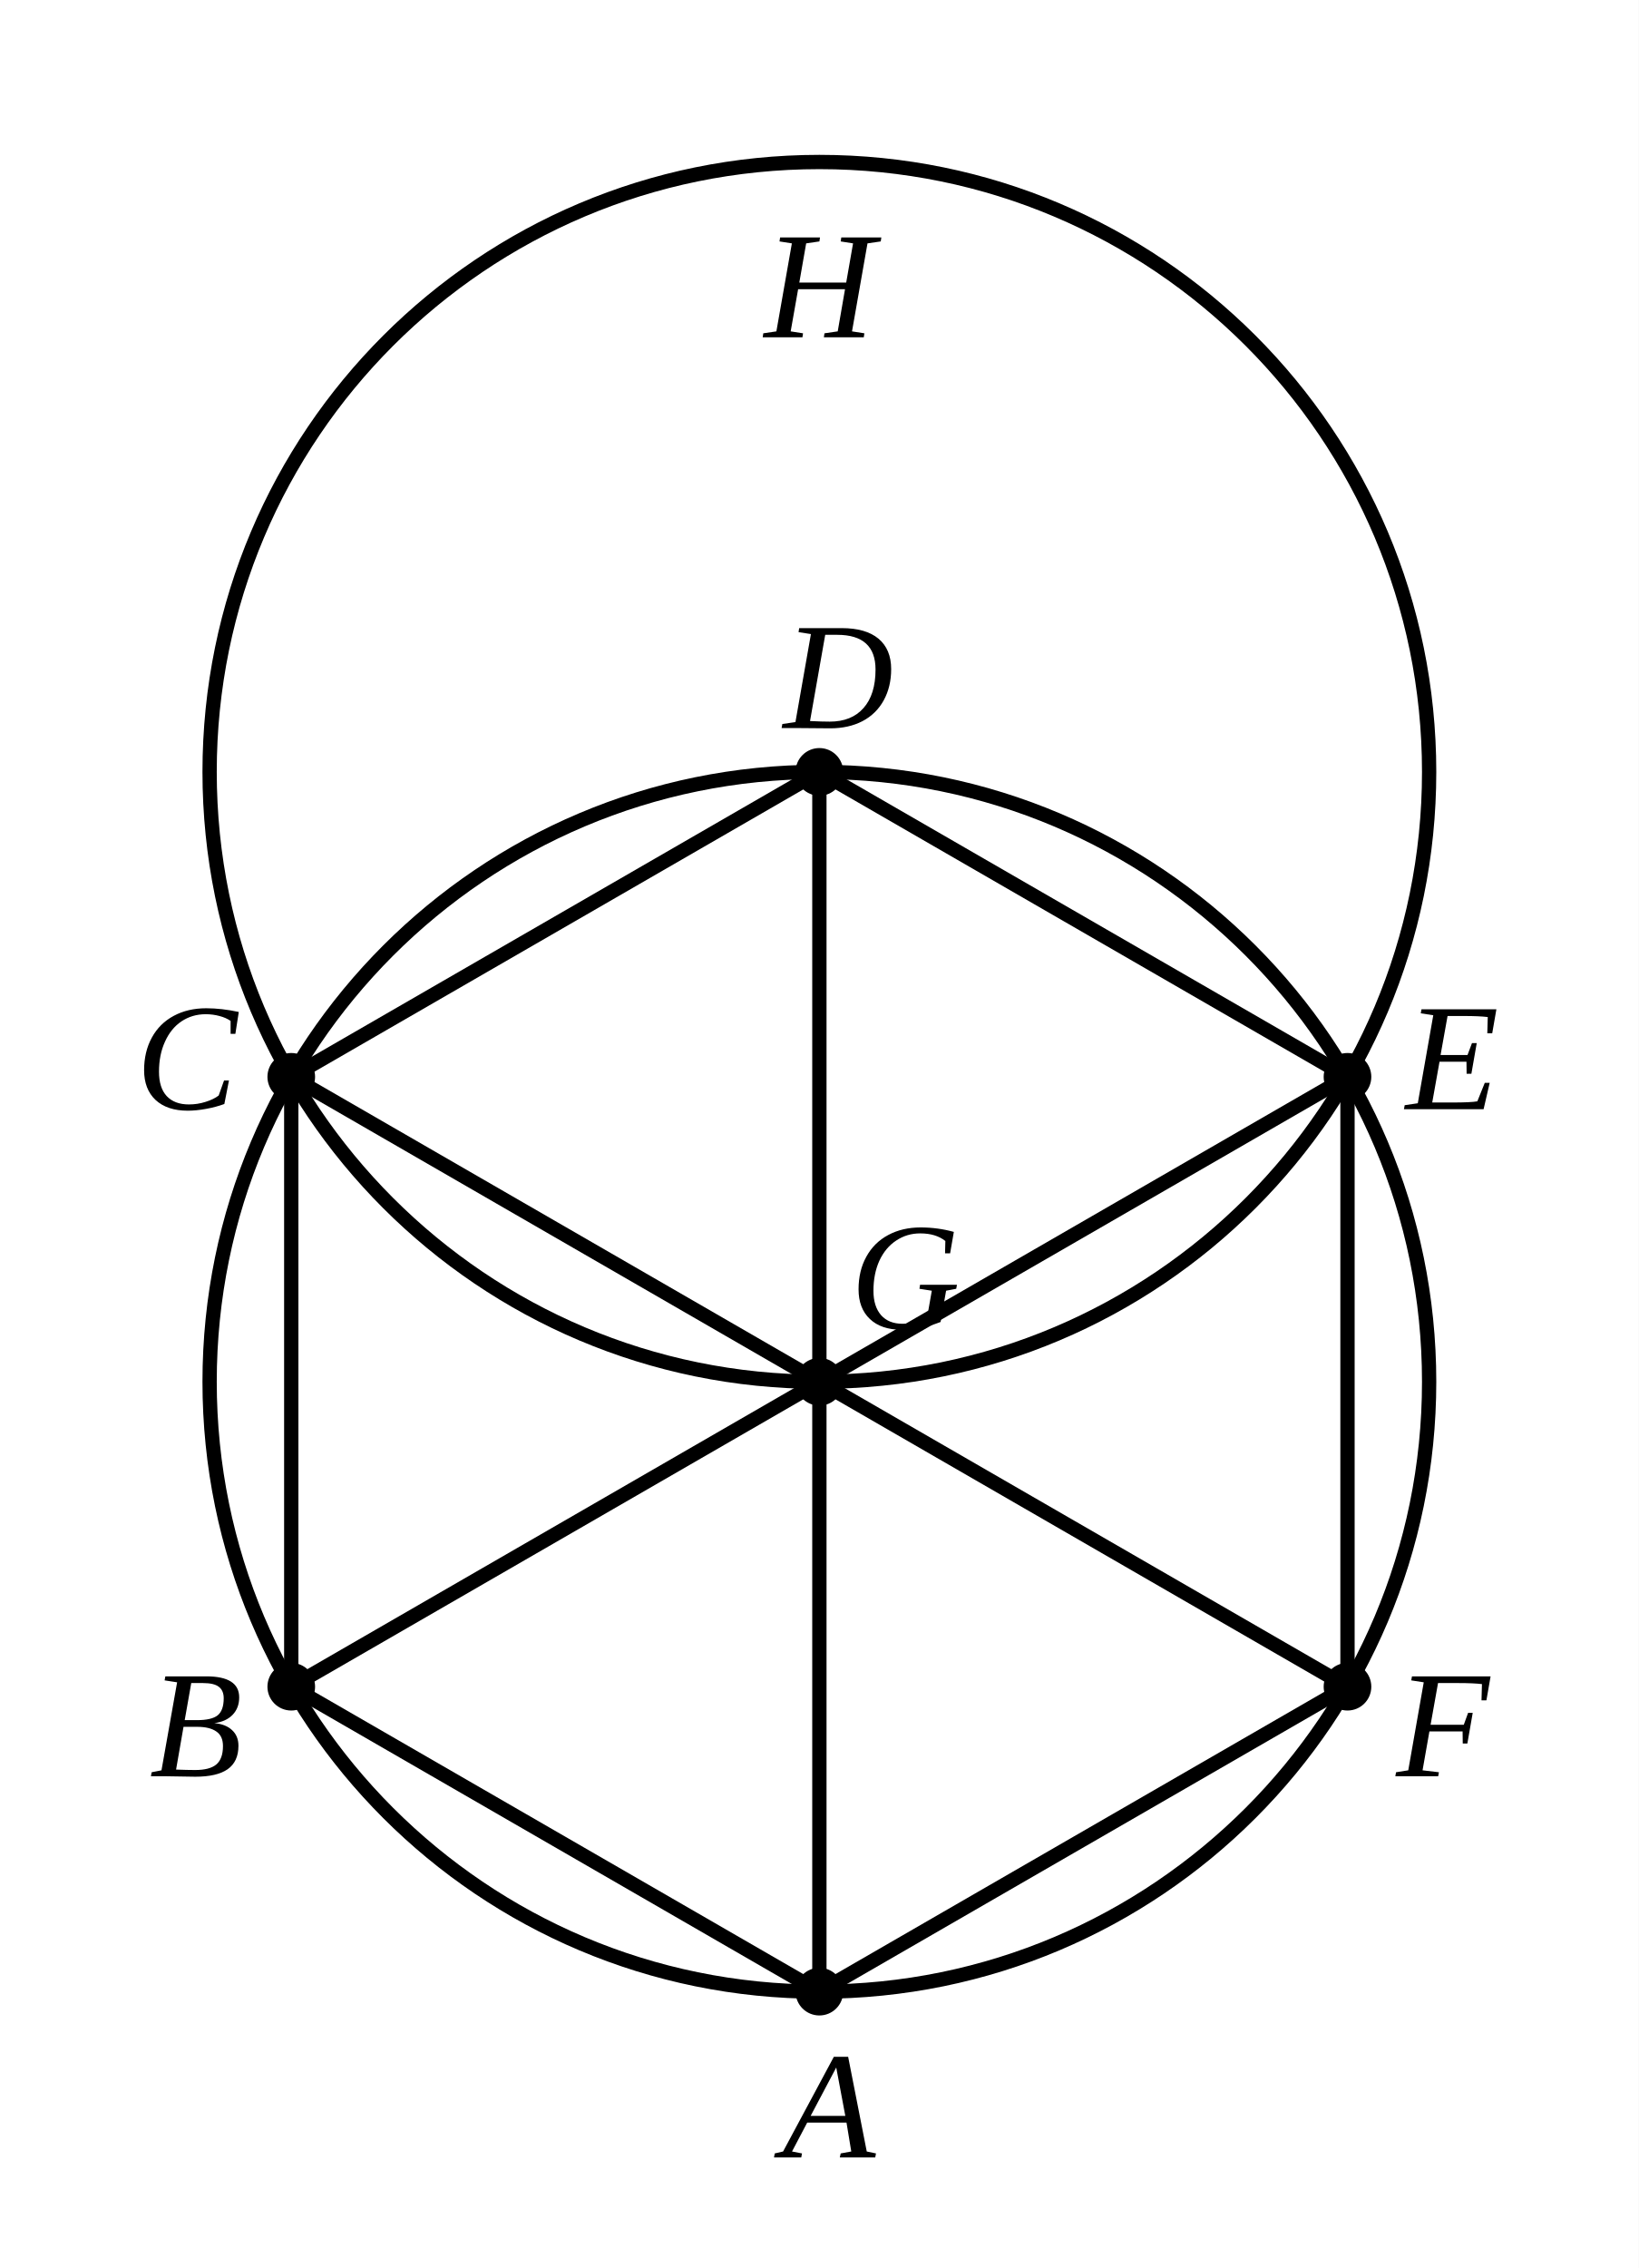
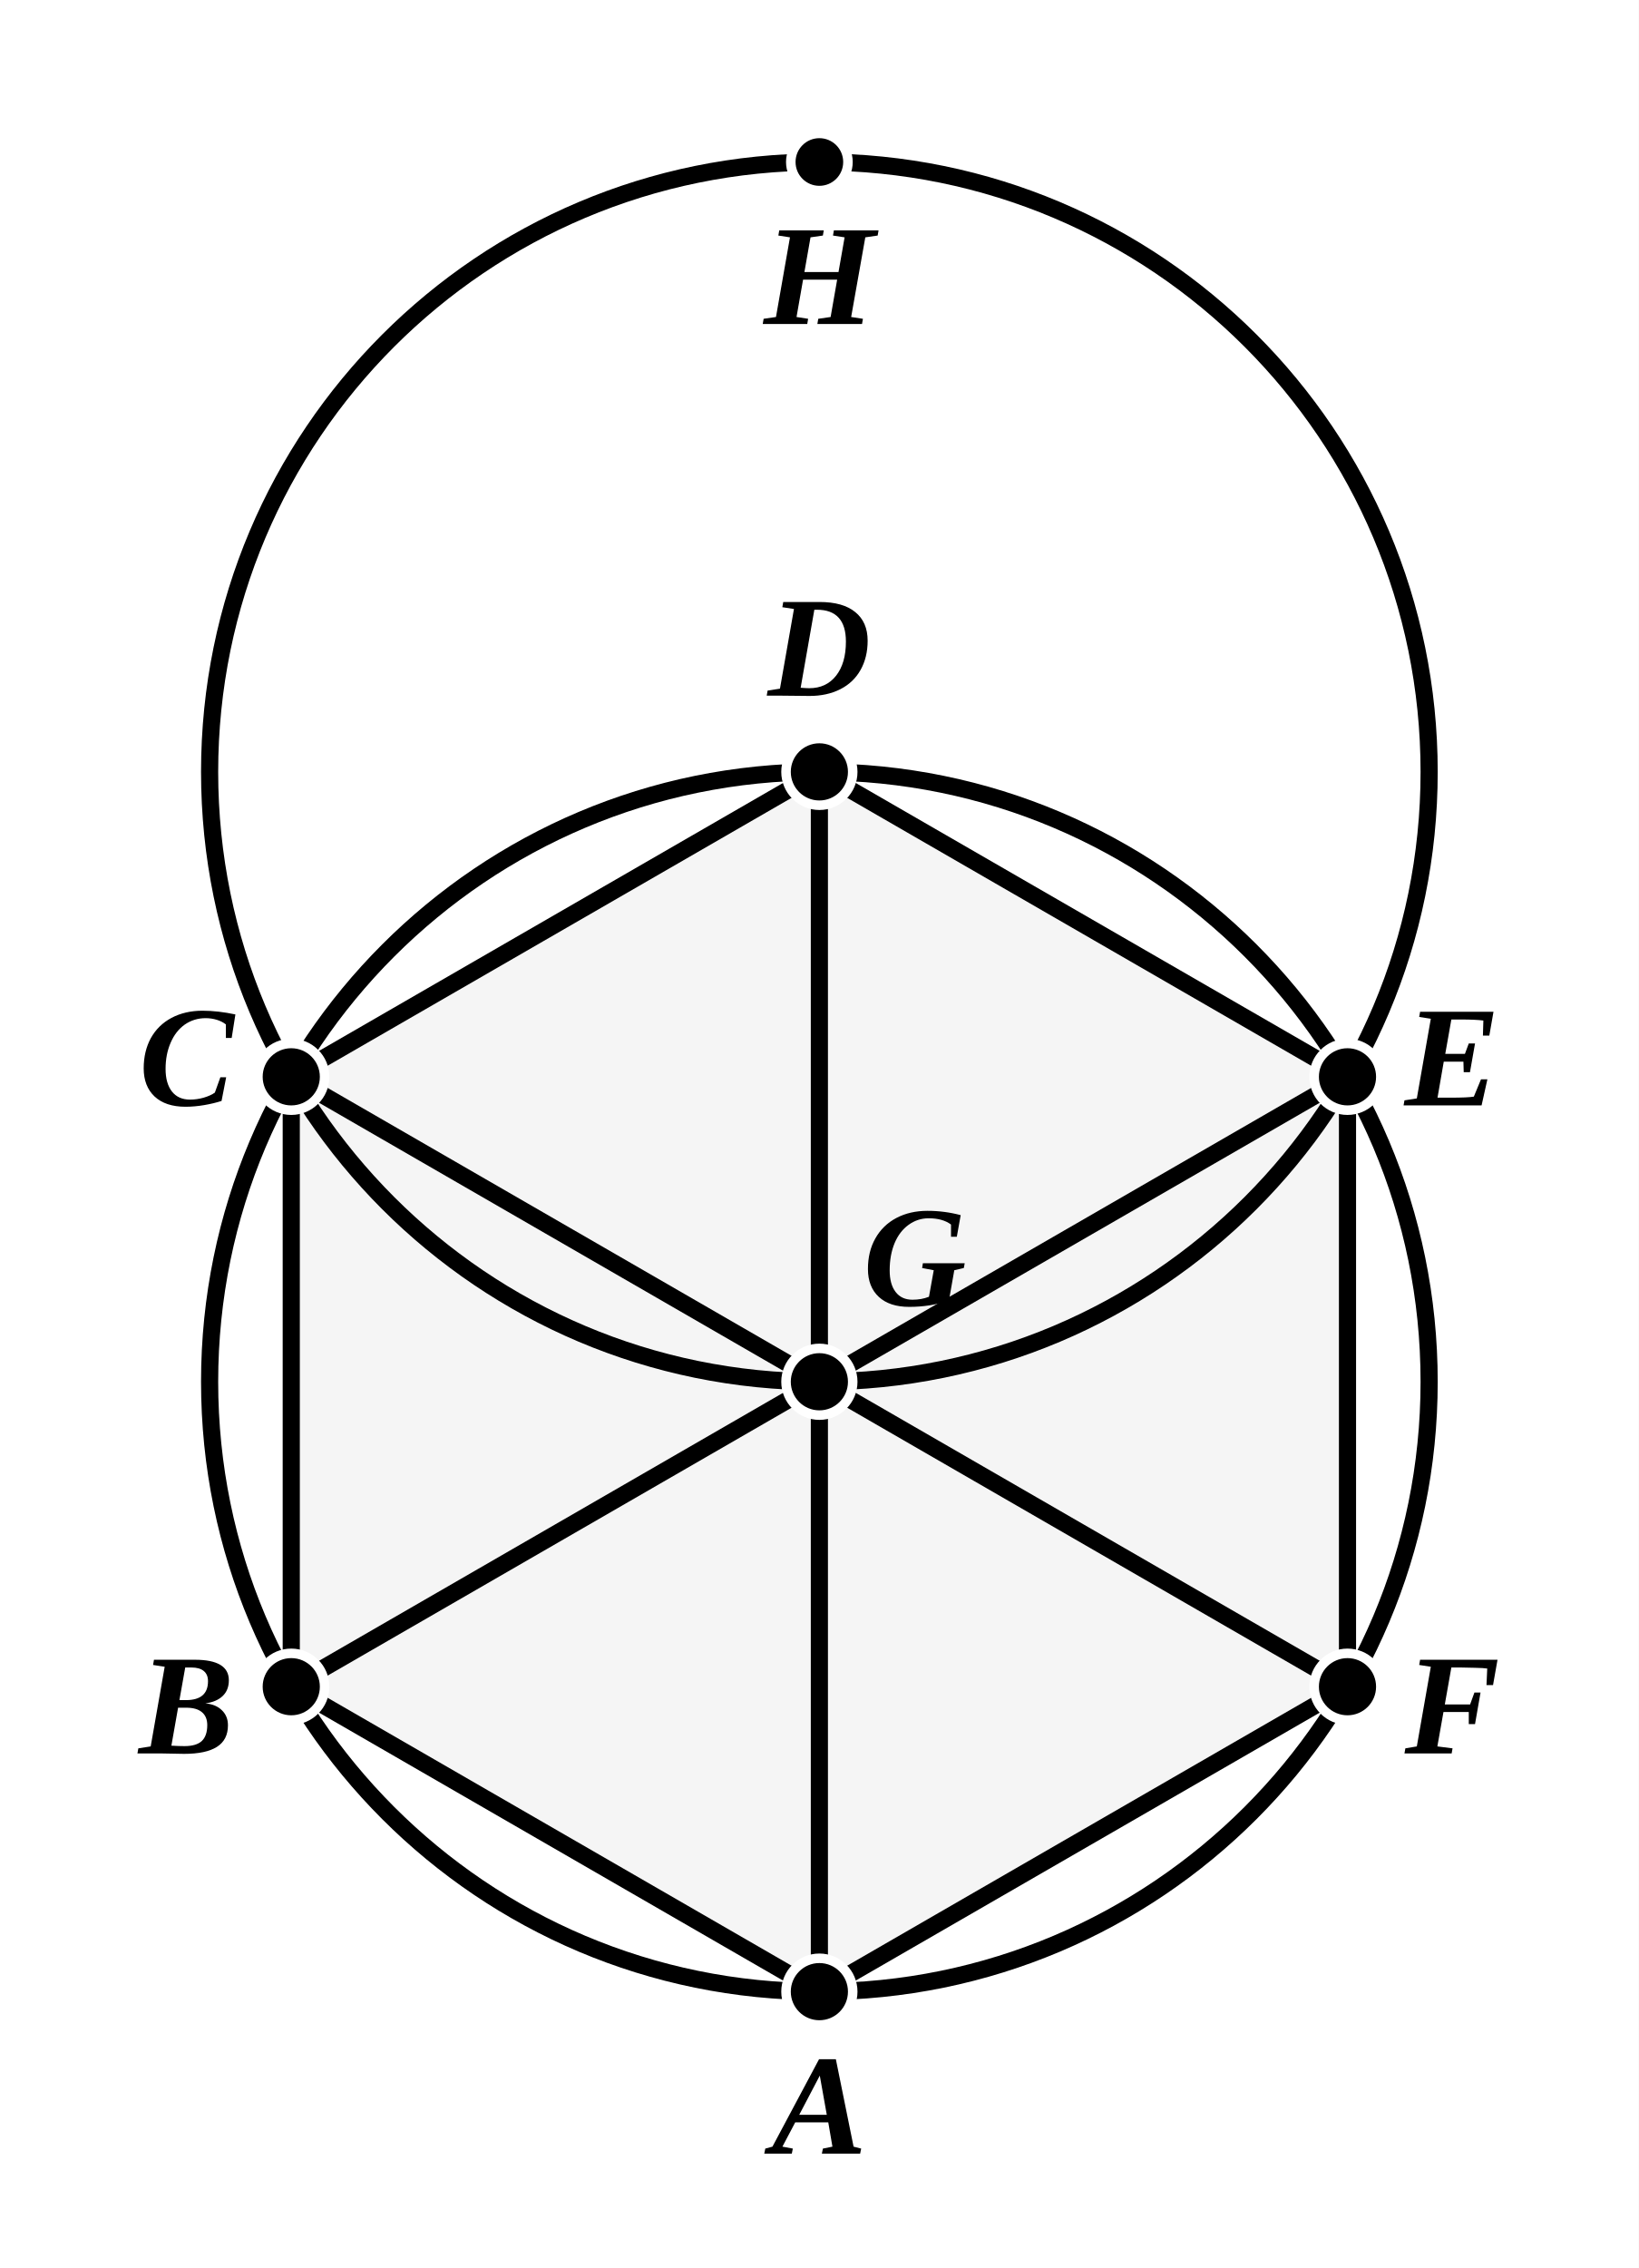
- <svg xmlns="http://www.w3.org/2000/svg" viewBox="0 0 172 238" width="100%" height="100%" class="euclid-diagram">
+ <svg xmlns="http://www.w3.org/2000/svg" viewBox="0 0 172 238" width="172" height="238" class="euclid-graphic" data-graphic-id="0113.g1" data-folio="0113" data-graphic="g1" data-proposition="IV.15">
  <style>
-     .euclid-diagram {
-       font-family: "Times New Roman", Times, serif;
-       font-size: 16px;
+     .euclid-graphic {
+       font-family: 'Times New Roman', 'Georgia', serif;
      font-style: italic;
-     }
-     .geometry {
+       background-color: #ffffff;
+     }
+     .geom-line {
      stroke: #000000;
-       stroke-width: 1.5;
-       fill: none;
+       stroke-width: 1.8;
      stroke-linecap: round;
      stroke-linejoin: round;
-     }
-     .construction {
+       transition: stroke 0.15s, stroke-width 0.15s;
+     }
+     .geom-circle {
      stroke: #000000;
-       stroke-width: 1.2;
-       stroke-dasharray: 4, 3;
+       stroke-width: 1.8;
      fill: none;
-       stroke-linecap: round;
-     }
-     .point {
+       transition: stroke 0.15s, stroke-width 0.15s;
+     }
+     .geom-arc {
+       stroke: #000000;
+       stroke-width: 1.8;
+       fill: none;
+       transition: stroke 0.15s;
+     }
+     .geom-polygon {
      fill: #000000;
+       fill-opacity: 0.04;
      stroke: none;
-     }
-     .label {
+       transition: fill-opacity 0.15s;
+     }
+     .wedge, .angle, .wedge.angle {
+       fill: #ef4444;
+       fill-opacity: 0.24;
+       stroke: #ef4444;
+       stroke-width: 2;
+       stroke-linejoin: round;
+       transition: opacity 0.12s ease, fill-opacity 0.12s ease;
+     }
+     .geom-point {
      fill: #000000;
-       text-anchor: middle;
-       dominant-baseline: central;
+       stroke: #ffffff;
+       stroke-width: 1;
+     }
+     .geom-label {
+       font-size: 15px;
+       font-weight: bold;
+       fill: #000000;
      user-select: none;
    }
-     .interactive:hover {
-       stroke: #0284c7;
-       stroke-width: 2.5;
+     .geom-overlay {
+       opacity: 0;
+       pointer-events: none;
+       transition: opacity 0.12s ease;
+     }
+     /* Interactive Highlight States */
+     [data-ref]:hover, .highlight, .geom-highlight-active {
+       opacity: 1 !important;
+       stroke: #ef4444 !important;
+       stroke-width: 3.5 !important;
      cursor: pointer;
    }
+     text[data-ref]:hover, text.highlight, text.geom-highlight-active {
+       fill: #ef4444 !important;
+       stroke: none !important;
+     }
+     .geom-polygon:hover, .geom-polygon.highlight, polygon.geom-highlight-active {
+       opacity: 1 !important;
+       fill-opacity: 0.24 !important;
+       fill: #ef4444 !important;
+       stroke: #ef4444 !important;
+       stroke-width: 2.5 !important;
+     }
+     .wedge.angle:hover, .wedge.angle.highlight, .wedge.angle.geom-highlight-active,
+     path.wedge.geom-highlight-active, path.angle.geom-highlight-active {
+       opacity: 1 !important;
+       fill-opacity: 0.28 !important;
+       fill: #ef4444 !important;
+       stroke: #ef4444 !important;
+       stroke-width: 2 !important;
+     }
+     .geom-point:hover, .geom-point.highlight, circle.geom-point.geom-highlight-active {
+       r: 5.5 !important;
+       fill: #ef4444 !important;
+       stroke: #ffffff !important;
+       stroke-width: 1.5 !important;
+     }
  </style>
-   <rect width="172" height="238" fill="#ffffff" />
-   <circle cx="86.00" cy="145.00" r="64.00" class="geometry interactive" />
-   <circle cx="86.00" cy="81.00" r="64.00" class="geometry interactive" />
-   <polygon points="86.00,209.00 30.57,177.00 30.57,113.00 86.00,81.00 141.43,113.00 141.43,177.00" class="geometry interactive" />
-   <line x1="86.00" y1="209.00" x2="86.00" y2="81.00" class="geometry interactive" />
-   <line x1="30.57" y1="177.00" x2="141.43" y2="113.00" class="geometry interactive" />
-   <line x1="30.57" y1="113.00" x2="141.43" y2="177.00" class="geometry interactive" />
-   <circle cx="86.00" cy="145.00" r="2.5" class="point" />
-   <circle cx="86.00" cy="209.00" r="2.5" class="point" />
-   <circle cx="30.57" cy="177.00" r="2.5" class="point" />
-   <circle cx="30.57" cy="113.00" r="2.5" class="point" />
-   <circle cx="86.00" cy="81.00" r="2.5" class="point" />
-   <circle cx="141.43" cy="113.00" r="2.5" class="point" />
-   <circle cx="141.43" cy="177.00" r="2.5" class="point" />
-   <text x="86.00" y="30.00" class="label">H</text>
-   <text x="88.00" y="71.00" class="label">D</text>
-   <text x="19.57" y="111.00" class="label">C</text>
-   <text x="20.57" y="181.00" class="label">B</text>
-   <text x="87.00" y="221.00" class="label">A</text>
-   <text x="151.43" y="181.00" class="label">F</text>
-   <text x="152.43" y="111.00" class="label">E</text>
-   <text x="95.00" y="134.00" class="label">G</text>
+   <rect width="100%" height="100%" fill="#ffffff" />
+   <g id="elements">
+     <circle id="el-circle-ABCDEF" data-ref="( A B C D E F )" data-aliases="( G A ); ( G D ); ( G E ); ( G C )" data-type="circle" cx="86.00" cy="145.00" r="64.00" class="geom-circle" />
+     <circle id="el-circle-EGCH" data-ref="( E G C H )" data-aliases="( G C H ); ( D G ); ( D E ); ( D C ); ( D H )" data-type="circle" cx="86.00" cy="81.00" r="64.00" class="geom-circle" />
+   </g>
+   <g id="graphics">
+     <polygon id="el-poly-ABCDEF" data-ref="&lt; A B C D E F &gt;" data-type="polygon" points="86.00,209.00 30.57,177.00 30.57,113.00 86.00,81.00 141.43,113.00 141.43,177.00" class="geom-polygon" />
+     <polygon id="el-tri-EGD" data-ref="&lt; E G D &gt;" data-aliases="&lt; G E D &gt;; &lt; D G E &gt;" data-type="polygon" points="141.43,113.00 86.00,145.00 86.00,81.00" class="geom-polygon geom-overlay" />
+     <polygon id="el-tri-DGC" data-ref="&lt; D G C &gt;" data-aliases="&lt; G D C &gt;; &lt; C G D &gt;" data-type="polygon" points="86.00,81.00 86.00,145.00 30.57,113.00" class="geom-polygon geom-overlay" />
+     <path id="el-arc-AB" data-ref="( A B )" data-aliases="( B A )" data-type="arc" d="M 86.00 209.00 A 64.00 64.00 0 0 1 30.57 177.00" class="geom-arc geom-overlay" />
+     <path id="el-arc-BC" data-ref="( B C )" data-aliases="( C B )" data-type="arc" d="M 30.57 177.00 A 64.00 64.00 0 0 1 30.57 113.00" class="geom-arc geom-overlay" />
+     <path id="el-arc-CD" data-ref="( C D )" data-aliases="( D C )" data-type="arc" d="M 30.57 113.00 A 64.00 64.00 0 0 1 86.00 81.00" class="geom-arc geom-overlay" />
+     <path id="el-arc-DE" data-ref="( D E )" data-aliases="( E D )" data-type="arc" d="M 86.00 81.00 A 64.00 64.00 0 0 1 141.43 113.00" class="geom-arc geom-overlay" />
+     <path id="el-arc-EF" data-ref="( E F )" data-aliases="( F E )" data-type="arc" d="M 141.43 113.00 A 64.00 64.00 0 0 1 141.43 177.00" class="geom-arc geom-overlay" />
+     <path id="el-arc-FA" data-ref="( F A )" data-aliases="( A F )" data-type="arc" d="M 141.43 177.00 A 64.00 64.00 0 0 1 86.00 209.00" class="geom-arc geom-overlay" />
+     <path id="el-arc-ABCD" data-ref="( A B C D )" data-aliases="( D C B A )" data-type="arc" d="M 86.00 209.00 A 64.00 64.00 0 0 1 86.00 81.00" class="geom-arc geom-overlay" />
+     <path id="el-arc-FABCD" data-ref="( F A B C D )" data-aliases="( D C B A F )" data-type="arc" d="M 141.43 177.00 A 64.00 64.00 0 1 1 86.00 81.00" class="geom-arc geom-overlay" />
+     <path id="el-arc-EDCBA" data-ref="( E D C B A )" data-aliases="( A B C D E )" data-type="arc" d="M 141.43 113.00 A 64.00 64.00 0 1 0 86.00 209.00" class="geom-arc geom-overlay" />
+     <path id="el-ang-EGD" data-ref="&lt; E G D )" data-aliases="&lt; D G E )" data-type="wedge" d="M 86.00 145.00 L 103.32 135.00 A 20 20 0 0 0 86.00 125.00 Z" class="wedge angle geom-overlay" />
+     <path id="el-ang-GDE" data-ref="&lt; G D E )" data-aliases="&lt; E D G )" data-type="wedge" d="M 86.00 81.00 L 86.00 99.00 A 18 18 0 0 0 101.59 90.00 Z" class="wedge angle geom-overlay" />
+     <path id="el-ang-DEG" data-ref="&lt; D E G )" data-aliases="&lt; G E D )" data-type="wedge" d="M 141.43 113.00 L 125.84 104.00 A 18 18 0 0 0 125.84 122.00 Z" class="wedge angle geom-overlay" />
+     <path id="el-ang-DGC" data-ref="&lt; D G C )" data-aliases="&lt; C G D )" data-type="wedge" d="M 86.00 145.00 L 86.00 125.00 A 20 20 0 0 0 68.68 135.00 Z" class="wedge angle geom-overlay" />
+     <path id="el-ang-CGB" data-ref="&lt; C G B )" data-aliases="&lt; B G C )" data-type="wedge" d="M 86.00 145.00 L 68.68 135.00 A 20 20 0 0 0 68.68 155.00 Z" class="wedge angle geom-overlay" />
+     <path id="el-ang-EGC" data-ref="&lt; E G C )" data-aliases="&lt; C G E )" data-type="wedge" d="M 86.00 145.00 L 101.59 136.00 A 18 18 0 0 0 70.41 136.00 Z" class="wedge angle geom-overlay" />
+     <path id="el-ang-BGA" data-ref="&lt; B G A )" data-aliases="&lt; A G B )" data-type="wedge" d="M 86.00 145.00 L 68.68 155.00 A 20 20 0 0 0 86.00 165.00 Z" class="wedge angle geom-overlay" />
+     <path id="el-ang-AGF" data-ref="&lt; A G F )" data-aliases="&lt; F G A )" data-type="wedge" d="M 86.00 145.00 L 86.00 165.00 A 20 20 0 0 0 103.32 155.00 Z" class="wedge angle geom-overlay" />
+     <path id="el-ang-FGE" data-ref="&lt; F G E )" data-aliases="&lt; E G F )" data-type="wedge" d="M 86.00 145.00 L 103.32 155.00 A 20 20 0 0 0 103.32 135.00 Z" class="wedge angle geom-overlay" />
+     <path id="el-ang-FED" data-ref="&lt; F E D )" data-aliases="&lt; D E F )" data-type="wedge" d="M 141.43 113.00 L 127.57 105.00 A 16 16 0 0 0 141.43 129.00 Z" class="wedge angle geom-overlay" />
+     <path id="el-ang-AFE" data-ref="&lt; A F E )" data-aliases="&lt; E F A )" data-type="wedge" d="M 141.43 177.00 L 141.43 161.00 A 16 16 0 0 0 127.57 185.00 Z" class="wedge angle geom-overlay" />
+     <line id="el-seg-AB" data-ref="/ A B /" data-aliases="/ B A /" data-type="segment" x1="86.00" y1="209.00" x2="30.57" y2="177.00" class="geom-line" />
+     <line id="el-seg-BC" data-ref="/ B C /" data-aliases="/ C B /" data-type="segment" x1="30.57" y1="177.00" x2="30.57" y2="113.00" class="geom-line" />
+     <line id="el-seg-CD" data-ref="/ C D /" data-aliases="/ D C /" data-type="segment" x1="30.57" y1="113.00" x2="86.00" y2="81.00" class="geom-line" />
+     <line id="el-seg-DE" data-ref="/ D E /" data-aliases="/ E D /" data-type="segment" x1="86.00" y1="81.00" x2="141.43" y2="113.00" class="geom-line" />
+     <line id="el-seg-EF" data-ref="/ E F /" data-aliases="/ F E /" data-type="segment" x1="141.43" y1="113.00" x2="141.43" y2="177.00" class="geom-line" />
+     <line id="el-seg-FA" data-ref="/ F A /" data-aliases="/ A F /" data-type="segment" x1="141.43" y1="177.00" x2="86.00" y2="209.00" class="geom-line" />
+     <line id="el-seg-AD" data-ref="/ A D /" data-aliases="/ D A /" data-type="segment" x1="86.00" y1="209.00" x2="86.00" y2="81.00" class="geom-line" />
+     <line id="el-seg-BE" data-ref="/ B E /" data-aliases="/ E B /" data-type="segment" x1="30.57" y1="177.00" x2="141.43" y2="113.00" class="geom-line" />
+     <line id="el-seg-CF" data-ref="/ C F /" data-aliases="/ F C /" data-type="segment" x1="30.57" y1="113.00" x2="141.43" y2="177.00" class="geom-line" />
+     <line id="el-seg-GA" data-ref="/ G A /" data-aliases="/ A G /" data-type="segment" x1="86.00" y1="145.00" x2="86.00" y2="209.00" class="geom-line geom-overlay" />
+     <line id="el-seg-GB" data-ref="/ G B /" data-aliases="/ B G /" data-type="segment" x1="86.00" y1="145.00" x2="30.57" y2="177.00" class="geom-line geom-overlay" />
+     <line id="el-seg-GC" data-ref="/ G C /" data-aliases="/ C G /" data-type="segment" x1="86.00" y1="145.00" x2="30.57" y2="113.00" class="geom-line geom-overlay" />
+     <line id="el-seg-GD" data-ref="/ G D /" data-aliases="/ D G /" data-type="segment" x1="86.00" y1="145.00" x2="86.00" y2="81.00" class="geom-line geom-overlay" />
+     <line id="el-seg-GE" data-ref="/ G E /" data-aliases="/ E G /" data-type="segment" x1="86.00" y1="145.00" x2="141.43" y2="113.00" class="geom-line geom-overlay" />
+     <line id="el-seg-GF" data-ref="/ G F /" data-aliases="/ F G /" data-type="segment" x1="86.00" y1="145.00" x2="141.43" y2="177.00" class="geom-line geom-overlay" />
+     <polyline id="el-sec-AGD" data-ref="/ A G D /" data-aliases="/ D G A /; } A G D {; } D G A {" data-type="section" points="86.00,209.00 86.00,145.00 86.00,81.00" fill="none" class="geom-line geom-overlay" />
+     <polyline id="el-sec-BGE" data-ref="/ B G E /" data-aliases="/ E G B /; } B G E {; } E G B {" data-type="section" points="30.57,177.00 86.00,145.00 141.43,113.00" fill="none" class="geom-line geom-overlay" />
+     <polyline id="el-sec-CGF" data-ref="/ C G F /" data-aliases="/ F G C /; } C G F {; } F G C {" data-type="section" points="30.57,113.00 86.00,145.00 141.43,177.00" fill="none" class="geom-line geom-overlay" />
+   </g>
+   <g id="highlights" style="pointer-events: none;">
+     <circle id="hl-circle-ABCDEF" data-ref="( A B C D E F )" data-aliases="( G A ); ( G D ); ( G E ); ( G C )" cx="86.00" cy="145.00" r="64.00" class="geom-circle geom-overlay" />
+     <circle id="hl-circle-EGCH" data-ref="( E G C H )" data-aliases="( G C H ); ( D G ); ( D E ); ( D C ); ( D H )" cx="86.00" cy="81.00" r="64.00" class="geom-circle geom-overlay" />
+     <polygon id="hl-poly-ABCDEF" data-ref="&lt; A B C D E F &gt;" points="86.00,209.00 30.57,177.00 30.57,113.00 86.00,81.00 141.43,113.00 141.43,177.00" class="geom-polygon geom-overlay" />
+     <polygon id="hl-tri-EGD" data-ref="&lt; E G D &gt;" data-aliases="&lt; G E D &gt;; &lt; D G E &gt;" points="141.43,113.00 86.00,145.00 86.00,81.00" class="geom-polygon geom-overlay" />
+     <polygon id="hl-tri-DGC" data-ref="&lt; D G C &gt;" data-aliases="&lt; G D C &gt;; &lt; C G D &gt;" points="86.00,81.00 86.00,145.00 30.57,113.00" class="geom-polygon geom-overlay" />
+     <path id="hl-arc-AB" data-ref="( A B )" data-aliases="( B A )" d="M 86.00 209.00 A 64.00 64.00 0 0 1 30.57 177.00" class="geom-arc geom-overlay" />
+     <path id="hl-arc-BC" data-ref="( B C )" data-aliases="( C B )" d="M 30.57 177.00 A 64.00 64.00 0 0 1 30.57 113.00" class="geom-arc geom-overlay" />
+     <path id="hl-arc-CD" data-ref="( C D )" data-aliases="( D C )" d="M 30.57 113.00 A 64.00 64.00 0 0 1 86.00 81.00" class="geom-arc geom-overlay" />
+     <path id="hl-arc-DE" data-ref="( D E )" data-aliases="( E D )" d="M 86.00 81.00 A 64.00 64.00 0 0 1 141.43 113.00" class="geom-arc geom-overlay" />
+     <path id="hl-arc-EF" data-ref="( E F )" data-aliases="( F E )" d="M 141.43 113.00 A 64.00 64.00 0 0 1 141.43 177.00" class="geom-arc geom-overlay" />
+     <path id="hl-arc-FA" data-ref="( F A )" data-aliases="( A F )" d="M 141.43 177.00 A 64.00 64.00 0 0 1 86.00 209.00" class="geom-arc geom-overlay" />
+     <path id="hl-arc-ABCD" data-ref="( A B C D )" data-aliases="( D C B A )" d="M 86.00 209.00 A 64.00 64.00 0 0 1 86.00 81.00" class="geom-arc geom-overlay" />
+     <path id="hl-arc-FABCD" data-ref="( F A B C D )" data-aliases="( D C B A F )" d="M 141.43 177.00 A 64.00 64.00 0 1 1 86.00 81.00" class="geom-arc geom-overlay" />
+     <path id="hl-arc-EDCBA" data-ref="( E D C B A )" data-aliases="( A B C D E )" d="M 141.43 113.00 A 64.00 64.00 0 1 0 86.00 209.00" class="geom-arc geom-overlay" />
+     <path id="hl-ang-EGD" data-ref="&lt; E G D )" data-aliases="&lt; D G E )" d="M 86.00 145.00 L 103.32 135.00 A 20 20 0 0 0 86.00 125.00 Z" class="wedge angle geom-overlay" />
+     <path id="hl-ang-GDE" data-ref="&lt; G D E )" data-aliases="&lt; E D G )" d="M 86.00 81.00 L 86.00 99.00 A 18 18 0 0 0 101.59 90.00 Z" class="wedge angle geom-overlay" />
+     <path id="hl-ang-DEG" data-ref="&lt; D E G )" data-aliases="&lt; G E D )" d="M 141.43 113.00 L 125.84 104.00 A 18 18 0 0 0 125.84 122.00 Z" class="wedge angle geom-overlay" />
+     <path id="hl-ang-DGC" data-ref="&lt; D G C )" data-aliases="&lt; C G D )" d="M 86.00 145.00 L 86.00 125.00 A 20 20 0 0 0 68.68 135.00 Z" class="wedge angle geom-overlay" />
+     <path id="hl-ang-CGB" data-ref="&lt; C G B )" data-aliases="&lt; B G C )" d="M 86.00 145.00 L 68.68 135.00 A 20 20 0 0 0 68.68 155.00 Z" class="wedge angle geom-overlay" />
+     <path id="hl-ang-EGC" data-ref="&lt; E G C )" data-aliases="&lt; C G E )" d="M 86.00 145.00 L 101.59 136.00 A 18 18 0 0 0 70.41 136.00 Z" class="wedge angle geom-overlay" />
+     <path id="hl-ang-BGA" data-ref="&lt; B G A )" data-aliases="&lt; A G B )" d="M 86.00 145.00 L 68.68 155.00 A 20 20 0 0 0 86.00 165.00 Z" class="wedge angle geom-overlay" />
+     <path id="hl-ang-AGF" data-ref="&lt; A G F )" data-aliases="&lt; F G A )" d="M 86.00 145.00 L 86.00 165.00 A 20 20 0 0 0 103.32 155.00 Z" class="wedge angle geom-overlay" />
+     <path id="hl-ang-FGE" data-ref="&lt; F G E )" data-aliases="&lt; E G F )" d="M 86.00 145.00 L 103.32 155.00 A 20 20 0 0 0 103.32 135.00 Z" class="wedge angle geom-overlay" />
+     <path id="hl-ang-FED" data-ref="&lt; F E D )" data-aliases="&lt; D E F )" d="M 141.43 113.00 L 127.57 105.00 A 16 16 0 0 0 141.43 129.00 Z" class="wedge angle geom-overlay" />
+     <path id="hl-ang-AFE" data-ref="&lt; A F E )" data-aliases="&lt; E F A )" d="M 141.43 177.00 L 141.43 161.00 A 16 16 0 0 0 127.57 185.00 Z" class="wedge angle geom-overlay" />
+     <line id="hl-seg-AB" data-ref="/ A B /" data-aliases="/ B A /" x1="86.00" y1="209.00" x2="30.57" y2="177.00" class="geom-line geom-overlay" />
+     <line id="hl-seg-BC" data-ref="/ B C /" data-aliases="/ C B /" x1="30.57" y1="177.00" x2="30.57" y2="113.00" class="geom-line geom-overlay" />
+     <line id="hl-seg-CD" data-ref="/ C D /" data-aliases="/ D C /" x1="30.57" y1="113.00" x2="86.00" y2="81.00" class="geom-line geom-overlay" />
+     <line id="hl-seg-DE" data-ref="/ D E /" data-aliases="/ E D /" x1="86.00" y1="81.00" x2="141.43" y2="113.00" class="geom-line geom-overlay" />
+     <line id="hl-seg-EF" data-ref="/ E F /" data-aliases="/ F E /" x1="141.43" y1="113.00" x2="141.43" y2="177.00" class="geom-line geom-overlay" />
+     <line id="hl-seg-FA" data-ref="/ F A /" data-aliases="/ A F /" x1="141.43" y1="177.00" x2="86.00" y2="209.00" class="geom-line geom-overlay" />
+     <line id="hl-seg-AD" data-ref="/ A D /" data-aliases="/ D A /" x1="86.00" y1="209.00" x2="86.00" y2="81.00" class="geom-line geom-overlay" />
+     <line id="hl-seg-BE" data-ref="/ B E /" data-aliases="/ E B /" x1="30.57" y1="177.00" x2="141.43" y2="113.00" class="geom-line geom-overlay" />
+     <line id="hl-seg-CF" data-ref="/ C F /" data-aliases="/ F C /" x1="30.57" y1="113.00" x2="141.43" y2="177.00" class="geom-line geom-overlay" />
+     <line id="hl-seg-GA" data-ref="/ G A /" data-aliases="/ A G /" x1="86.00" y1="145.00" x2="86.00" y2="209.00" class="geom-line geom-overlay" />
+     <line id="hl-seg-GB" data-ref="/ G B /" data-aliases="/ B G /" x1="86.00" y1="145.00" x2="30.57" y2="177.00" class="geom-line geom-overlay" />
+     <line id="hl-seg-GC" data-ref="/ G C /" data-aliases="/ C G /" x1="86.00" y1="145.00" x2="30.57" y2="113.00" class="geom-line geom-overlay" />
+     <line id="hl-seg-GD" data-ref="/ G D /" data-aliases="/ D G /" x1="86.00" y1="145.00" x2="86.00" y2="81.00" class="geom-line geom-overlay" />
+     <line id="hl-seg-GE" data-ref="/ G E /" data-aliases="/ E G /" x1="86.00" y1="145.00" x2="141.43" y2="113.00" class="geom-line geom-overlay" />
+     <line id="hl-seg-GF" data-ref="/ G F /" data-aliases="/ F G /" x1="86.00" y1="145.00" x2="141.43" y2="177.00" class="geom-line geom-overlay" />
+     <polyline id="hl-sec-AGD" data-ref="/ A G D /" data-aliases="/ D G A /; } A G D {; } D G A {" points="86.00,209.00 86.00,145.00 86.00,81.00" fill="none" class="geom-line geom-overlay" />
+     <polyline id="hl-sec-BGE" data-ref="/ B G E /" data-aliases="/ E G B /; } B G E {; } E G B {" points="30.57,177.00 86.00,145.00 141.43,113.00" fill="none" class="geom-line geom-overlay" />
+     <polyline id="hl-sec-CGF" data-ref="/ C G F /" data-aliases="/ F G C /; } C G F {; } F G C {" points="30.57,113.00 86.00,145.00 141.43,177.00" fill="none" class="geom-line geom-overlay" />
+   </g>
+   <g id="points">
+     <circle id="el-pt-G" data-ref="G" data-type="point" cx="86.00" cy="145.00" r="3.5" class="geom-point" />
+     <circle id="el-pt-A" data-ref="A" data-type="point" cx="86.00" cy="209.00" r="3.5" class="geom-point" />
+     <circle id="el-pt-B" data-ref="B" data-type="point" cx="30.57" cy="177.00" r="3.5" class="geom-point" />
+     <circle id="el-pt-C" data-ref="C" data-type="point" cx="30.57" cy="113.00" r="3.5" class="geom-point" />
+     <circle id="el-pt-D" data-ref="D" data-type="point" cx="86.00" cy="81.00" r="3.5" class="geom-point" />
+     <circle id="el-pt-E" data-ref="E" data-type="point" cx="141.43" cy="113.00" r="3.5" class="geom-point" />
+     <circle id="el-pt-F" data-ref="F" data-type="point" cx="141.43" cy="177.00" r="3.5" class="geom-point" />
+     <circle id="el-pt-H" data-ref="H" data-type="point" cx="86.00" cy="17.00" r="3.0" class="geom-point" />
+   </g>
+   <g id="labels">
+     <text id="lbl-H" data-ref="H" x="86.00" y="34.00" text-anchor="middle" class="geom-label">H</text>
+     <text id="lbl-D" data-ref="D" x="86.00" y="73.00" text-anchor="middle" class="geom-label">D</text>
+     <text id="lbl-C" data-ref="C" x="19.57" y="116.00" text-anchor="middle" class="geom-label">C</text>
+     <text id="lbl-B" data-ref="B" x="19.57" y="184.00" text-anchor="middle" class="geom-label">B</text>
+     <text id="lbl-A" data-ref="A" x="86.00" y="226.00" text-anchor="middle" class="geom-label">A</text>
+     <text id="lbl-F" data-ref="F" x="152.43" y="184.00" text-anchor="middle" class="geom-label">F</text>
+     <text id="lbl-E" data-ref="E" x="152.43" y="116.00" text-anchor="middle" class="geom-label">E</text>
+     <text id="lbl-G" data-ref="G" x="96.00" y="137.00" text-anchor="middle" class="geom-label">G</text>
+   </g>
</svg>
